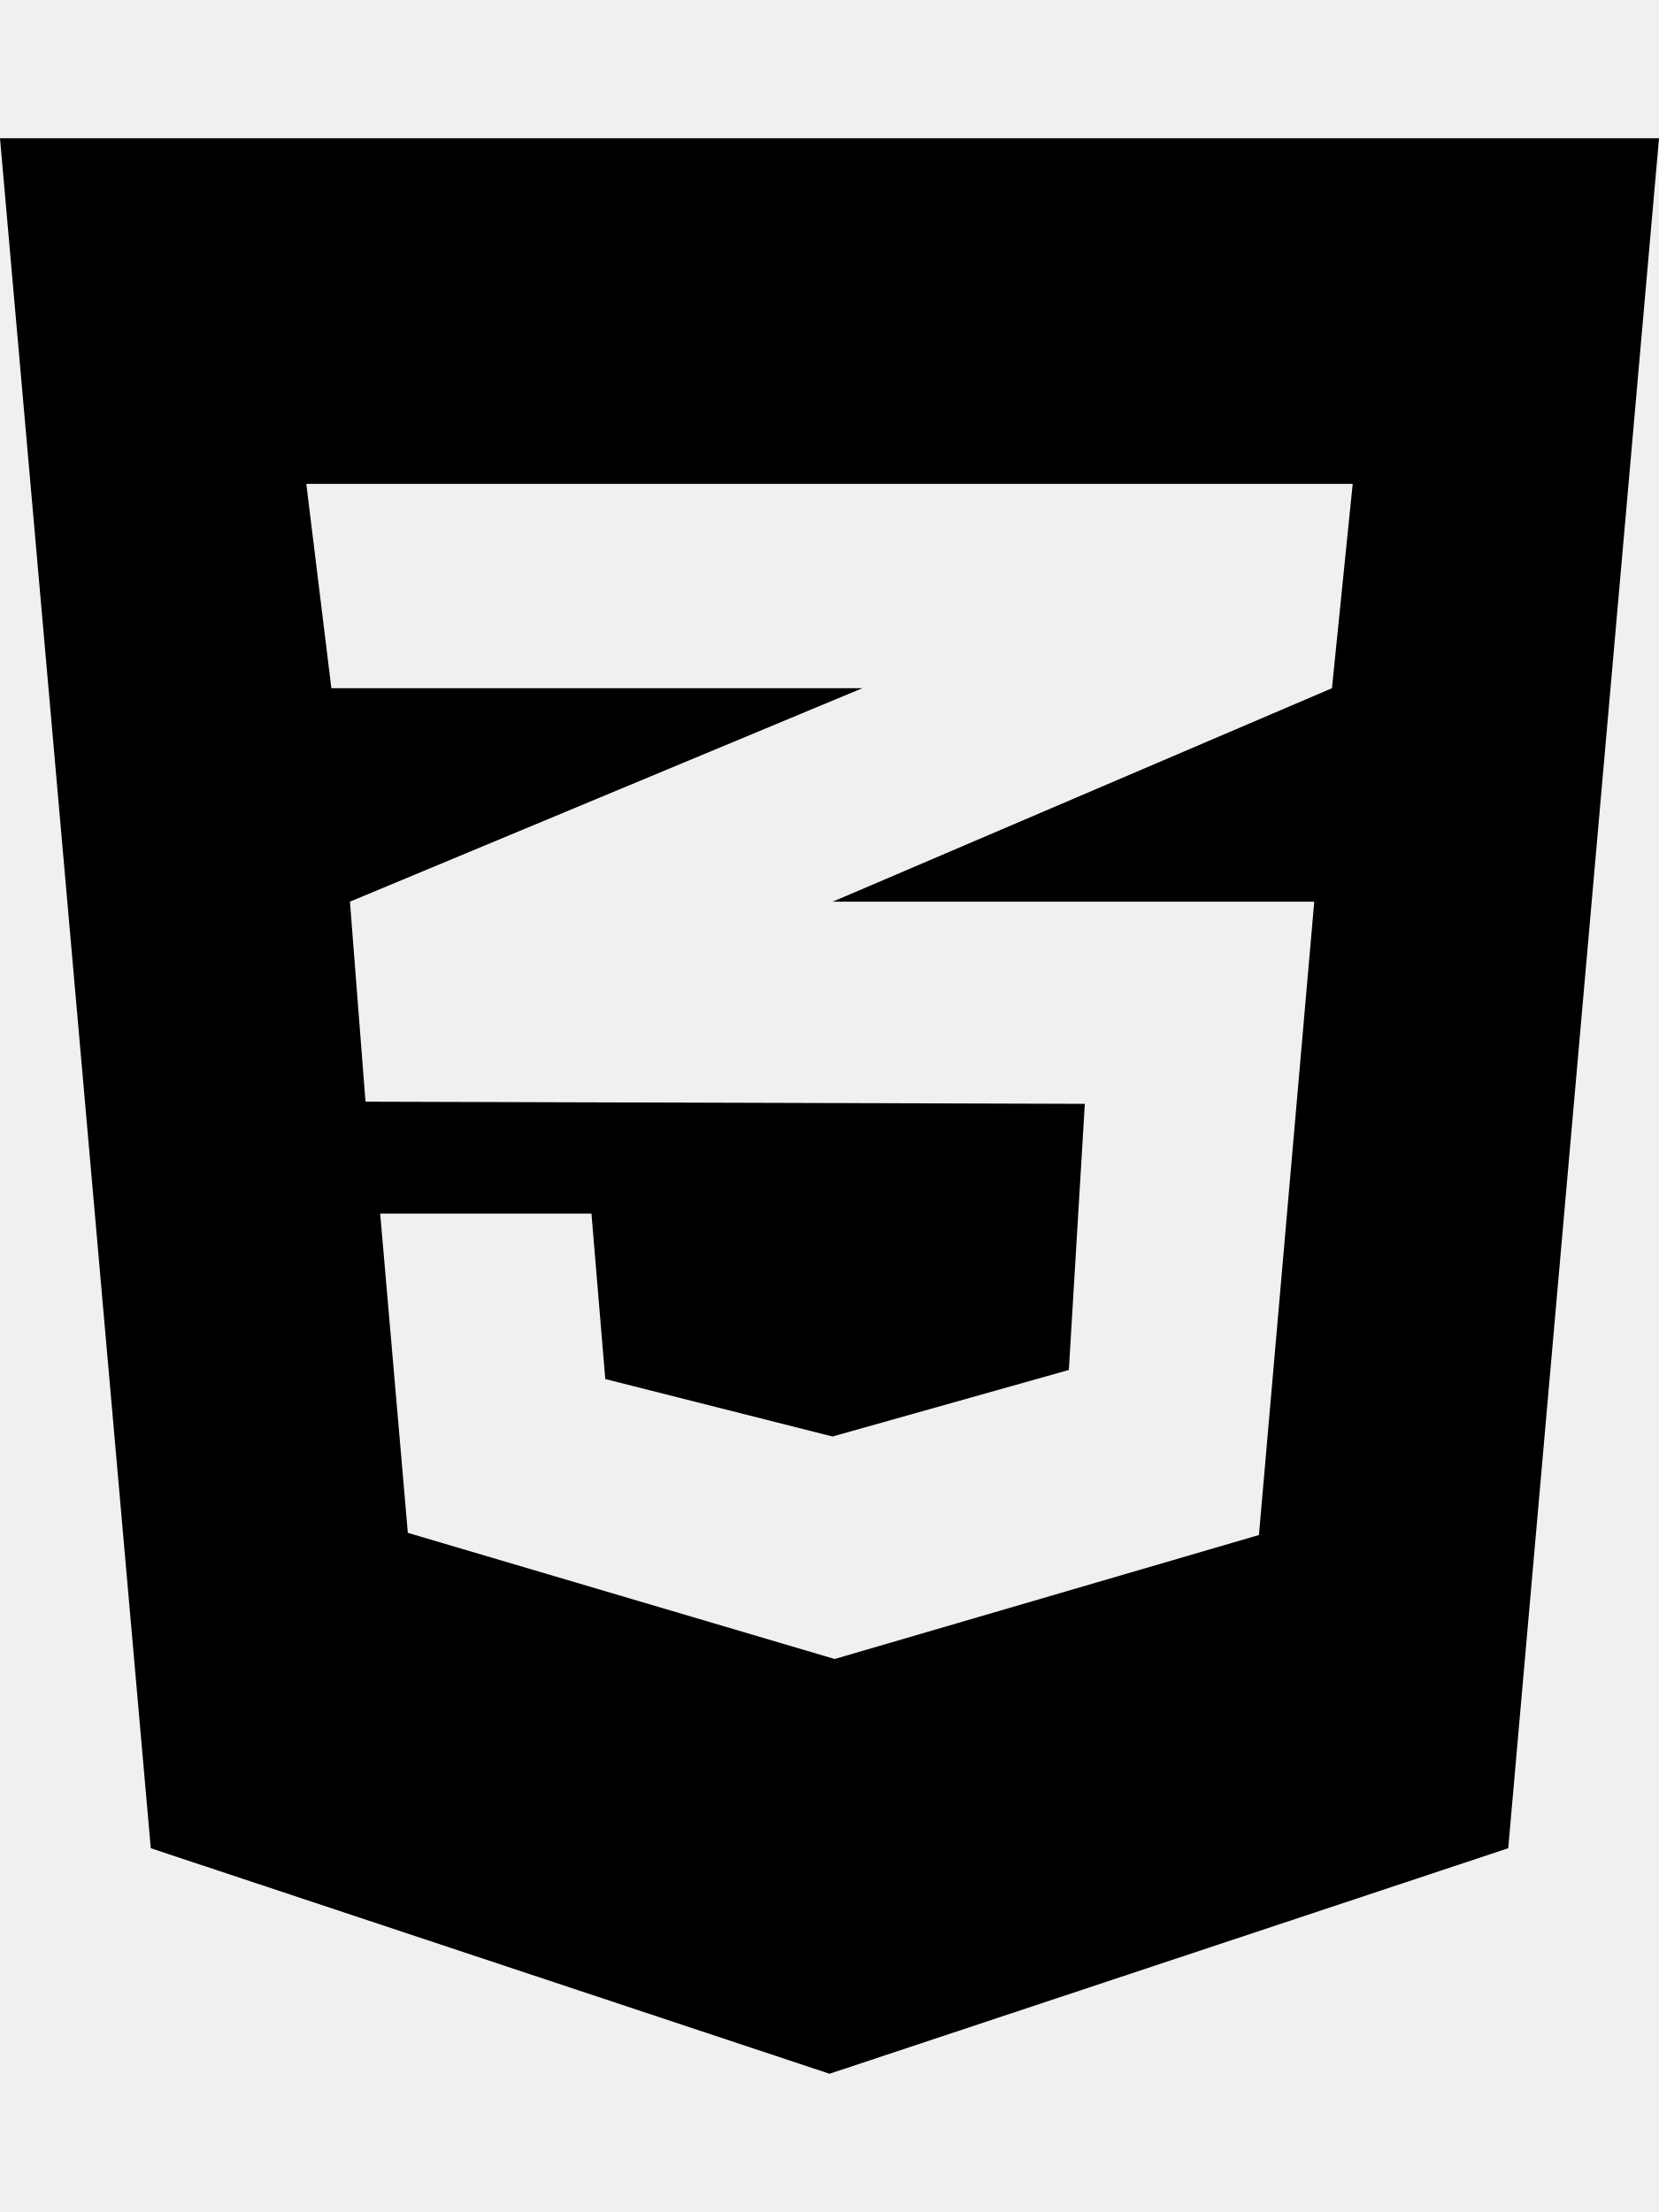
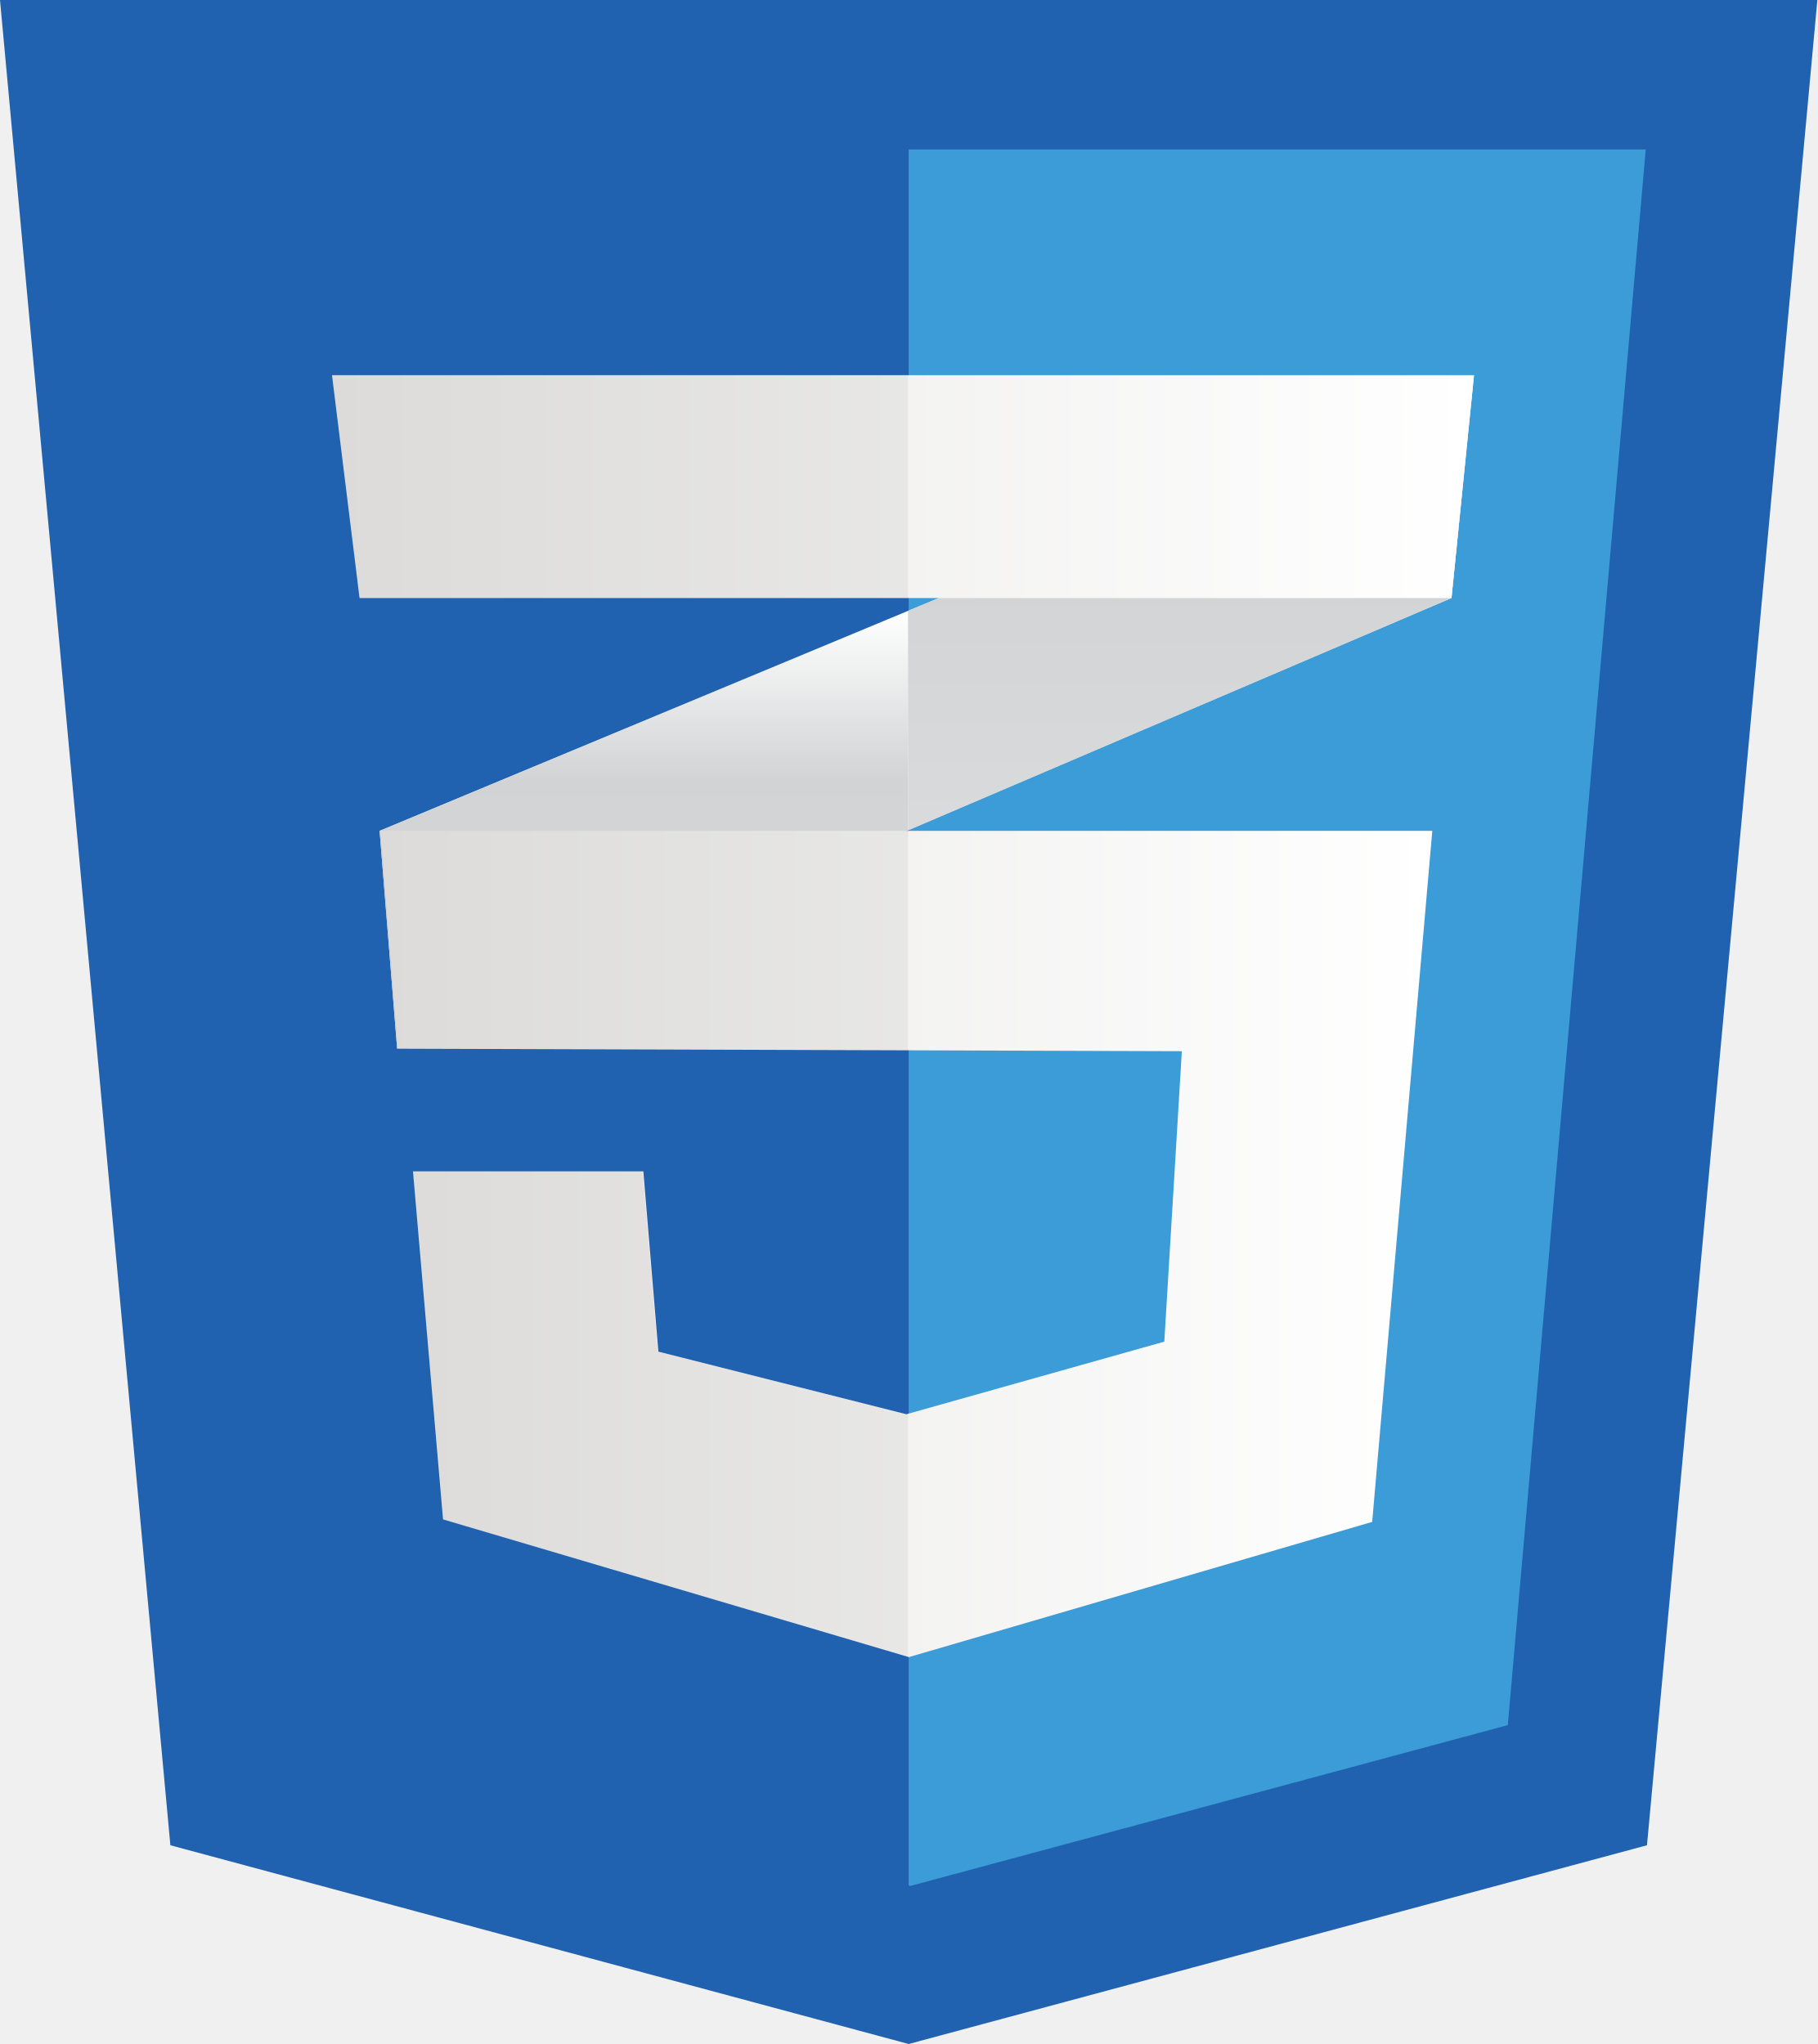
- <svg xmlns="http://www.w3.org/2000/svg" aria-hidden="true" focusable="false" data-prefix="fab" data-icon="css3-alt" class="svg-inline--fa fa-css3-alt fa-w-12" role="img" viewBox="0 0 384 512">
-   <path fill="currentColor" d="M0 32l34.9 395.8L192 480l157.1-52.2L384 32H0zm313.1 80l-4.8 47.3L193 208.6l-.3.1h111.5l-12.8 146.6-98.2 28.7-98.8-29.2-6.4-73.9h48.9l3.2 38.3 52.6 13.3 54.7-15.4 3.7-61.6-166.3-.5v-.1l-.2.1-3.6-46.3L193.1 162l6.5-2.7H76.7L70.9 112h242.2z" />
+ <svg xmlns="http://www.w3.org/2000/svg" xmlns:xlink="http://www.w3.org/1999/xlink" viewBox="0 0 296297 333333" shape-rendering="geometricPrecision" text-rendering="geometricPrecision" image-rendering="optimizeQuality" fill-rule="evenodd" clip-rule="evenodd">
+   <defs>
+     <linearGradient id="id4" gradientUnits="userSpaceOnUse" x1="54128.7" y1="79355.5" x2="240318" y2="79355.5">
+       <stop offset="0" stop-color="#e8e7e5" />
+       <stop offset="1" stop-color="#fff" />
+     </linearGradient>
+     <linearGradient id="id5" gradientUnits="userSpaceOnUse" x1="62019.3" y1="202868" x2="233515" y2="202868">
+       <stop offset="0" stop-color="#e8e7e5" />
+       <stop offset="1" stop-color="#fff" />
+     </linearGradient>
+     <linearGradient id="id6" gradientUnits="userSpaceOnUse" x1="104963" y1="99616.9" x2="104963" y2="171021">
+       <stop offset="0" stop-color="#d1d3d4" />
+       <stop offset=".388" stop-color="#d1d3d4" />
+       <stop offset="1" stop-color="#d1d3d4" />
+     </linearGradient>
+     <linearGradient id="id7" gradientUnits="userSpaceOnUse" xlink:href="#id6" x1="194179" y1="61185.8" x2="194179" y2="135407" />
+     <mask id="id0">
+       <linearGradient id="id1" gradientUnits="userSpaceOnUse" x1="104963" y1="99616.9" x2="104963" y2="171021">
+         <stop offset="0" stop-opacity="0" stop-color="#fff" />
+         <stop offset=".388" stop-color="#fff" />
+         <stop offset="1" stop-opacity=".831" stop-color="#fff" />
+       </linearGradient>
+       <path fill="url(#id1)" d="M61737 99467h86453v71704H61737z" />
+     </mask>
+     <mask id="id2">
+       <linearGradient id="id3" gradientUnits="userSpaceOnUse" x1="194179" y1="61185.8" x2="194179" y2="135407">
+         <stop offset="0" stop-opacity="0" stop-color="#fff" />
+         <stop offset=".388" stop-color="#fff" />
+         <stop offset="1" stop-opacity=".831" stop-color="#fff" />
+       </linearGradient>
+       <path fill="url(#id3)" d="M147890 61036h92578v74521h-92578z" />
+     </mask>
+     <style>.fil6{fill:#000;fill-opacity:.051}</style>
+   </defs>
+   <g id="Layer_x0020_1">
+     <g id="_513085304">
+       <path fill="#2062af" d="M268517 300922l-120369 32411-120371-32411L0 0h296297z" />
+       <path fill="#3c9cd7" d="M148146 24374v283109l273 74 97409-26229 22485-256954z" />
+       <path fill="#fff" d="M148040 99617l-86153 35880 2857 35524 83296-35614 88604-37883 3674-36339-92278 38432z" />
+       <path mask="url(#id0)" fill="url(#id6)" d="M61887 135497l2857 35524 83295-35614V99617z" />
+       <path mask="url(#id2)" fill="url(#id7)" d="M240318 61186l-92278 38431v35790l88604-37883z" />
+       <path fill="url(#id5)" d="M62019 135497l2858 35524 127806 407-2859 47365-42055 11840-40428-10208-2450-29399H67327l4900 56756 75950 22457 75538-22050 9800-112692z" />
+       <path class="fil6" d="M148040 135497H61888l2857 35524 83295 266v-35790zm0 95022l-408 114-40422-10208-2450-29399H67197l4899 56756 75944 22457v-39720z" />
+       <path fill="url(#id4)" d="M54129 61186h186189l-3674 36339H58620l-4491-36339z" />
+       <path class="fil6" d="M148040 61186H54129l4491 36339h89420z" />
+     </g>
+   </g>
</svg>
